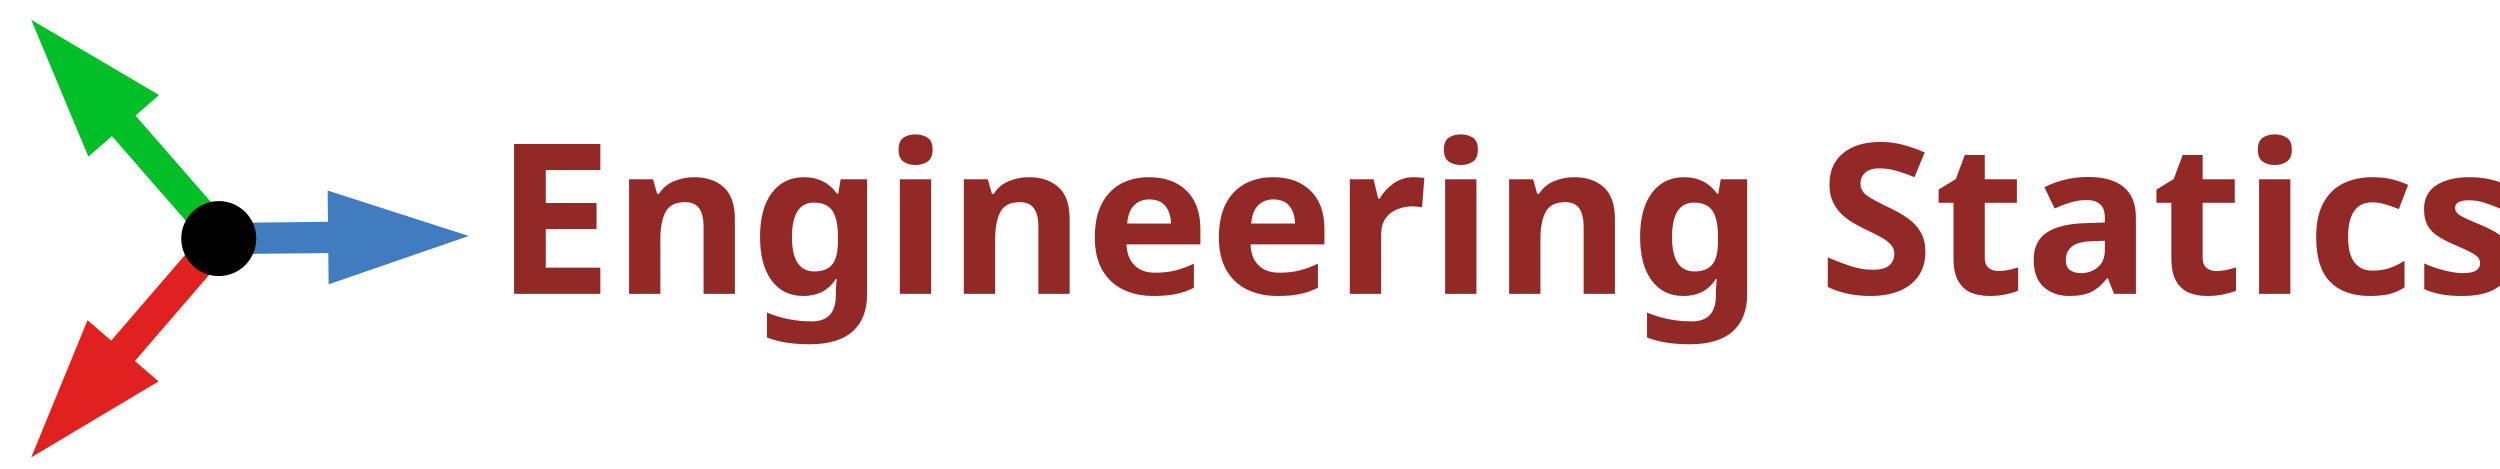
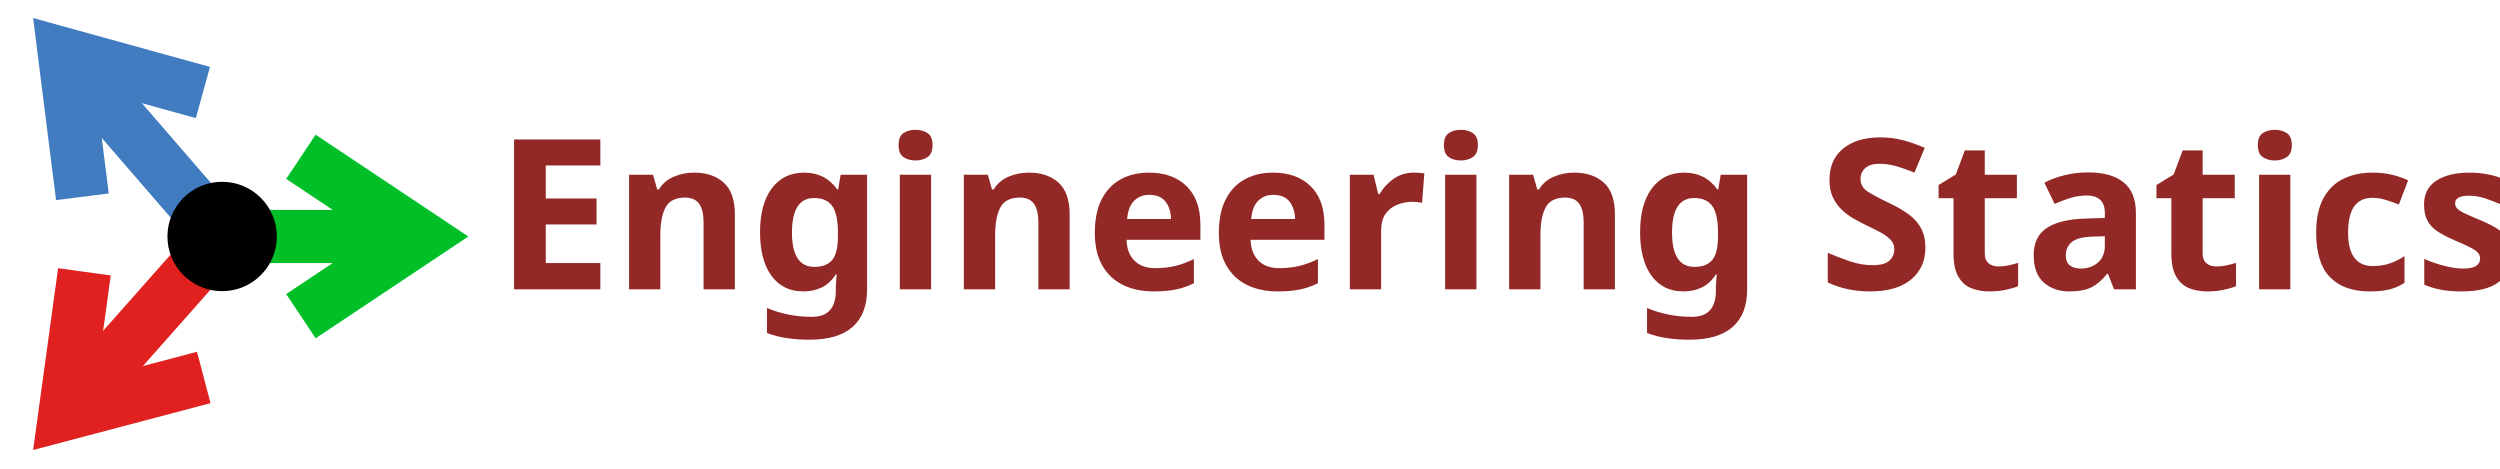
- <svg xmlns="http://www.w3.org/2000/svg" width="100%" height="100%" viewBox="0 0 800 150" version="1.1" xml:space="preserve" style="fill-rule:evenodd;clip-rule:evenodd;stroke-linecap:round;stroke-linejoin:round;stroke-miterlimit:1.5;">
+ <svg xmlns="http://www.w3.org/2000/svg" width="100%" height="100%" viewBox="0 0 800 150" version="1.1" xml:space="preserve" style="fill-rule:evenodd;clip-rule:evenodd;stroke-miterlimit:10;">
  <g transform="matrix(1,0,0,1,0,4.41732)">
-     <g transform="matrix(1,0,0,1,10,6.34468)">
-       <g transform="matrix(0.581494,0.0173227,-0.00608316,0.587687,-19.0493,-7.73642)">
-         <g transform="matrix(1.71918,-0.0506746,0.0177953,1.70106,15.5035,-5.60527)">
-           <path d="M28.273,50.118L10,6.345L50.883,30.399L28.273,50.118Z" style="fill:rgb(0,191,39);" />
-           <path d="M70.323,75.511C70.323,75.511 50.563,52.854 33.662,33.476" style="fill:none;stroke:rgb(0,191,39);stroke-width:10px;" />
+     <g transform="matrix(0.932849,0,0,0.932849,158.454,88.1664)">
+       <text x="0px" y="0px" style="font-family:'PTSerif-Bold', 'PT Serif', sans-serif;font-weight:700;font-size:72px;fill:rgb(147,41,38);">Engineering Statics</text>
+     </g>
+     <g transform="matrix(0.397897,0,0,0.394939,10.5991,1.35409)">
+       <g transform="matrix(-0.87181,1.06713,-0.968071,-0.977158,389.995,147.933)">
+         <g transform="matrix(-1.30285,-1.42281,1.3004,-1.17109,132.502,311.049)">
+           <path d="M96.289,50.176L134.539,75.676L96.289,101.176" style="fill:none;stroke:rgb(0,191,39);stroke-width:17px;" />
+           <path d="M71.079,75.676L134.539,75.676" style="fill:none;stroke:rgb(0,191,39);stroke-width:17px;stroke-linejoin:round;stroke-miterlimit:1.5;" />
        </g>
      </g>
-       <g transform="matrix(0.581494,-0.0173227,-0.00608316,-0.587687,-19.0493,137.373)">
-         <g transform="matrix(1.71918,-0.0506746,-0.0177953,-1.70106,18.1935,251.528)">
-           <path d="M50.739,122.048L10,146.345L28.013,102.464L50.739,122.048Z" style="fill:rgb(225,32,32);" />
-           <path d="M70.323,76.345C70.323,76.345 50.437,99.42 33.501,119.074" style="fill:none;stroke:rgb(225,32,32);stroke-width:10px;" />
+       <g transform="matrix(1.46124,-0.0518262,-0.00695533,-1.47858,-47.6276,358.751)">
+         <g transform="matrix(1.71963,-0.0602752,-0.00814981,-1.71219,15.5636,251.969)">
+           <path d="M65.203,120.787L20.756,132.526L27.015,86.983" style="fill:none;stroke:rgb(225,32,32);stroke-width:17px;" />
+           <path d="M71.079,75.676C71.079,75.676 37.983,113.065 20.756,132.526" style="fill:none;stroke:rgb(225,32,32);stroke-width:17px;stroke-linejoin:round;stroke-miterlimit:1.5;" />
        </g>
      </g>
-       <g transform="matrix(-0.3077,-0.32399,0.426115,-0.234588,35.7902,131.987)">
-         <g transform="matrix(-1.11581,1.54105,-2.02681,-1.46357,340.417,138.358)">
-           <path d="M104.845,60.983L150,75.511L105.159,90.981L104.845,60.983Z" style="fill:rgb(64,124,191);" />
-           <path d="M70.323,76.345C70.323,76.345 92.889,76.108 114.002,75.888" style="fill:none;stroke:rgb(64,124,191);stroke-width:10px;" />
+       <g transform="matrix(-1.13084,0.0916281,-0.105659,1.27129,297.938,-15.6689)">
+         <g transform="matrix(-2.2375,0.161267,-0.187354,2.0052,288.89,-19.9915)">
+           <path d="M26.368,62.97L20.625,17.36L64.936,29.602" style="fill:none;stroke:rgb(64,124,191);stroke-width:17px;" />
+           <path d="M71.079,75.676C71.079,75.676 37.815,37.228 20.625,17.36" style="fill:none;stroke:rgb(64,124,191);stroke-width:17px;stroke-linejoin:round;stroke-miterlimit:1.5;" />
        </g>
      </g>
-       <g transform="matrix(0.8,0,0,0.8,-72,-74.4173)">
+       <g transform="matrix(2.93208,0,0,2.95404,-331.794,-339.958)">
        <circle cx="165" cy="175" r="15" />
      </g>
    </g>
-     <g transform="matrix(0.932849,0,0,0.932849,158.454,89.6254)">
-       <text x="0px" y="0px" style="font-family:'PTSerif-Bold', 'PT Serif', sans-serif;font-weight:700;font-size:72px;fill:rgb(147,41,38);">Engineering Statics</text>
-     </g>
  </g>
</svg>
